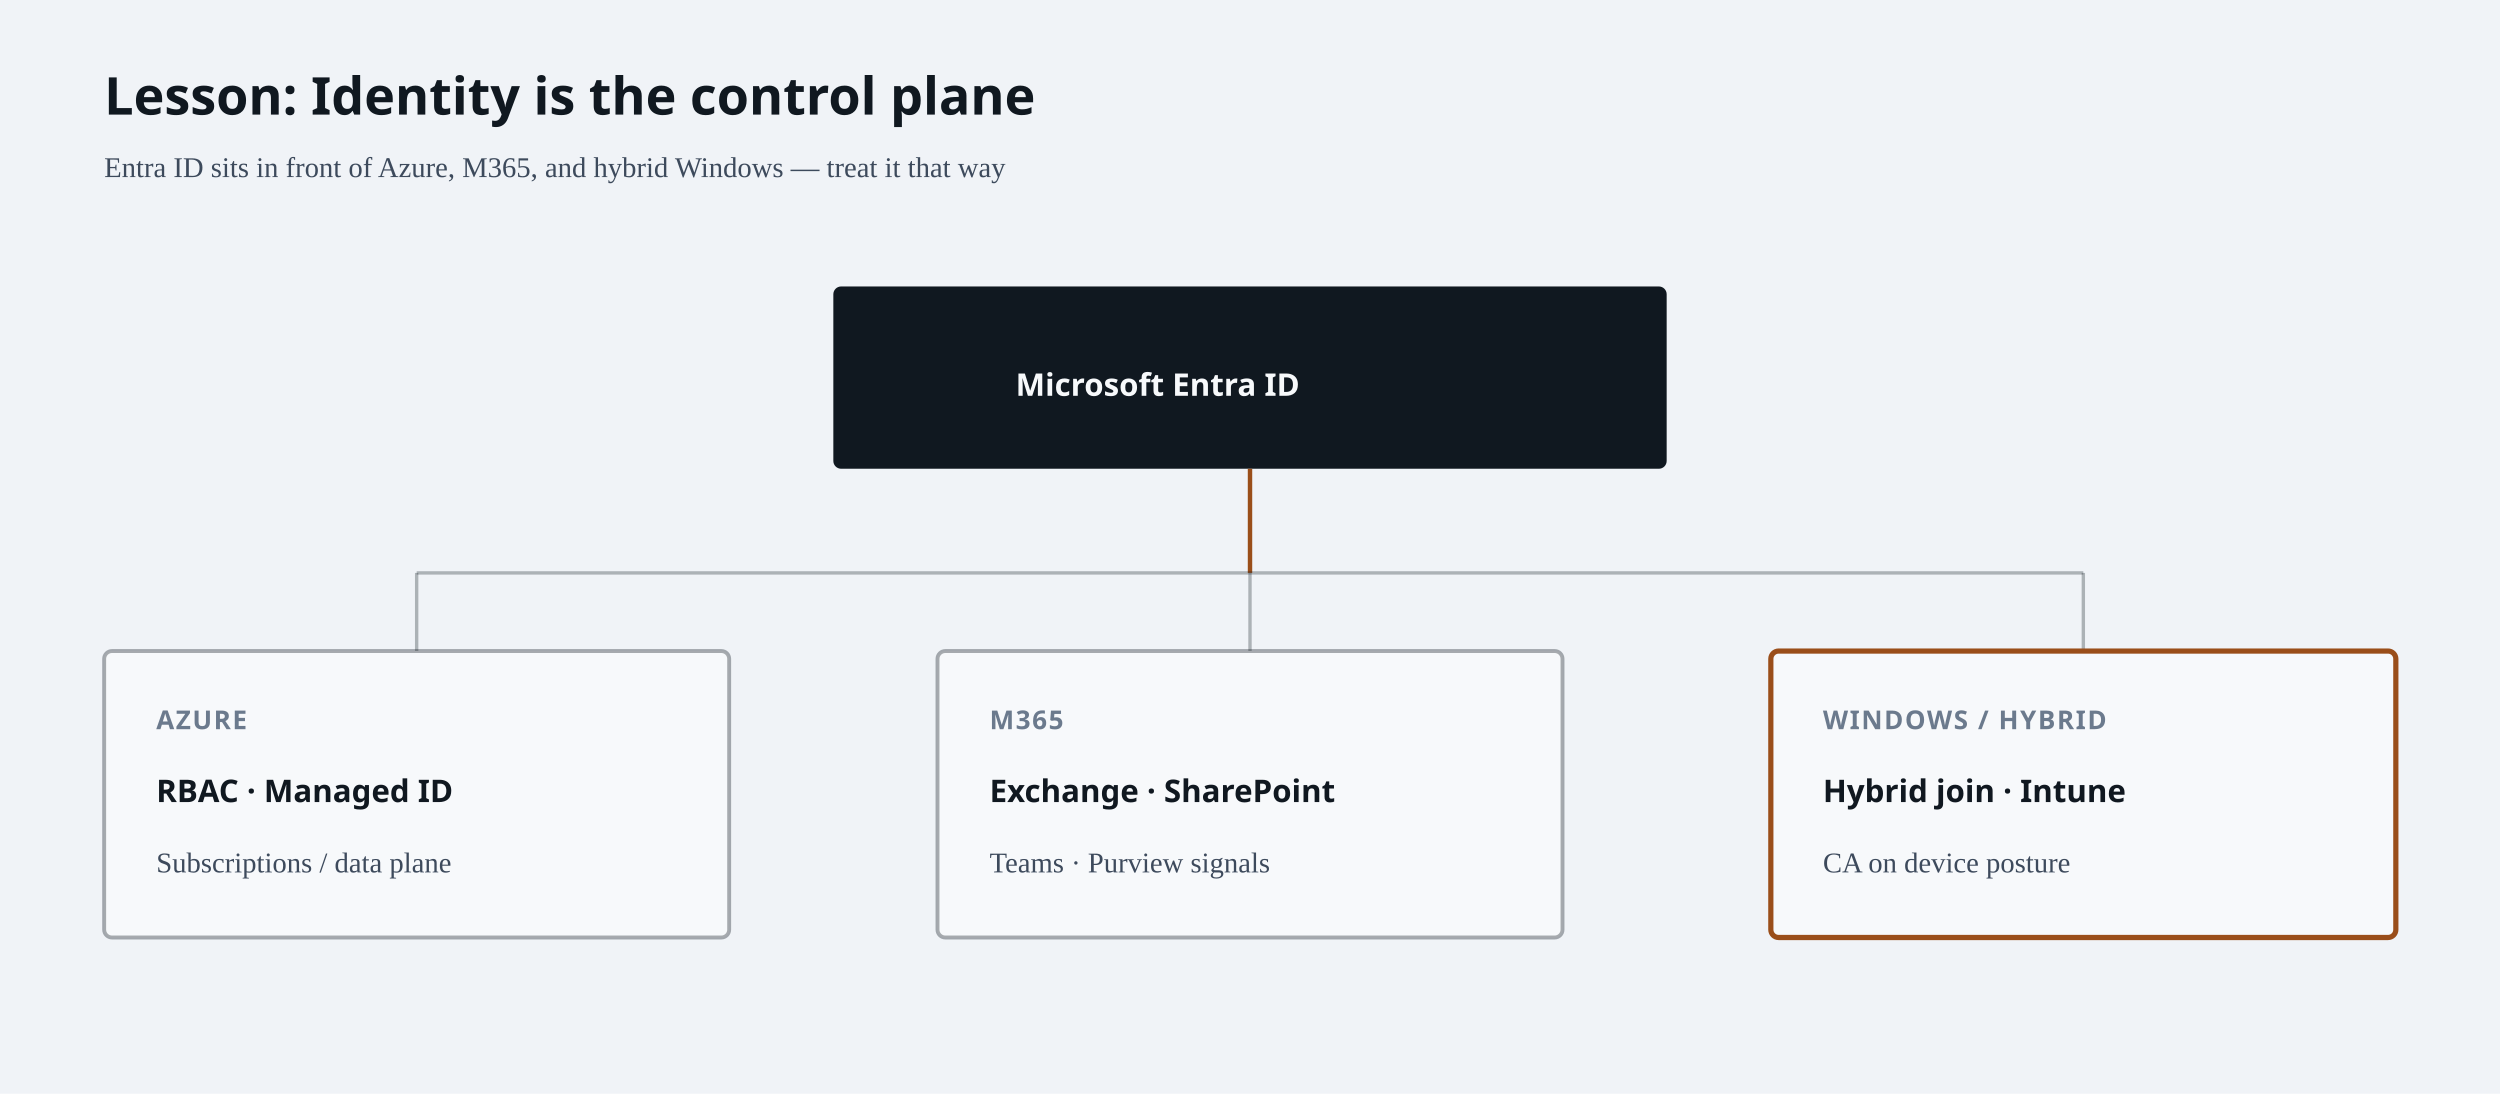
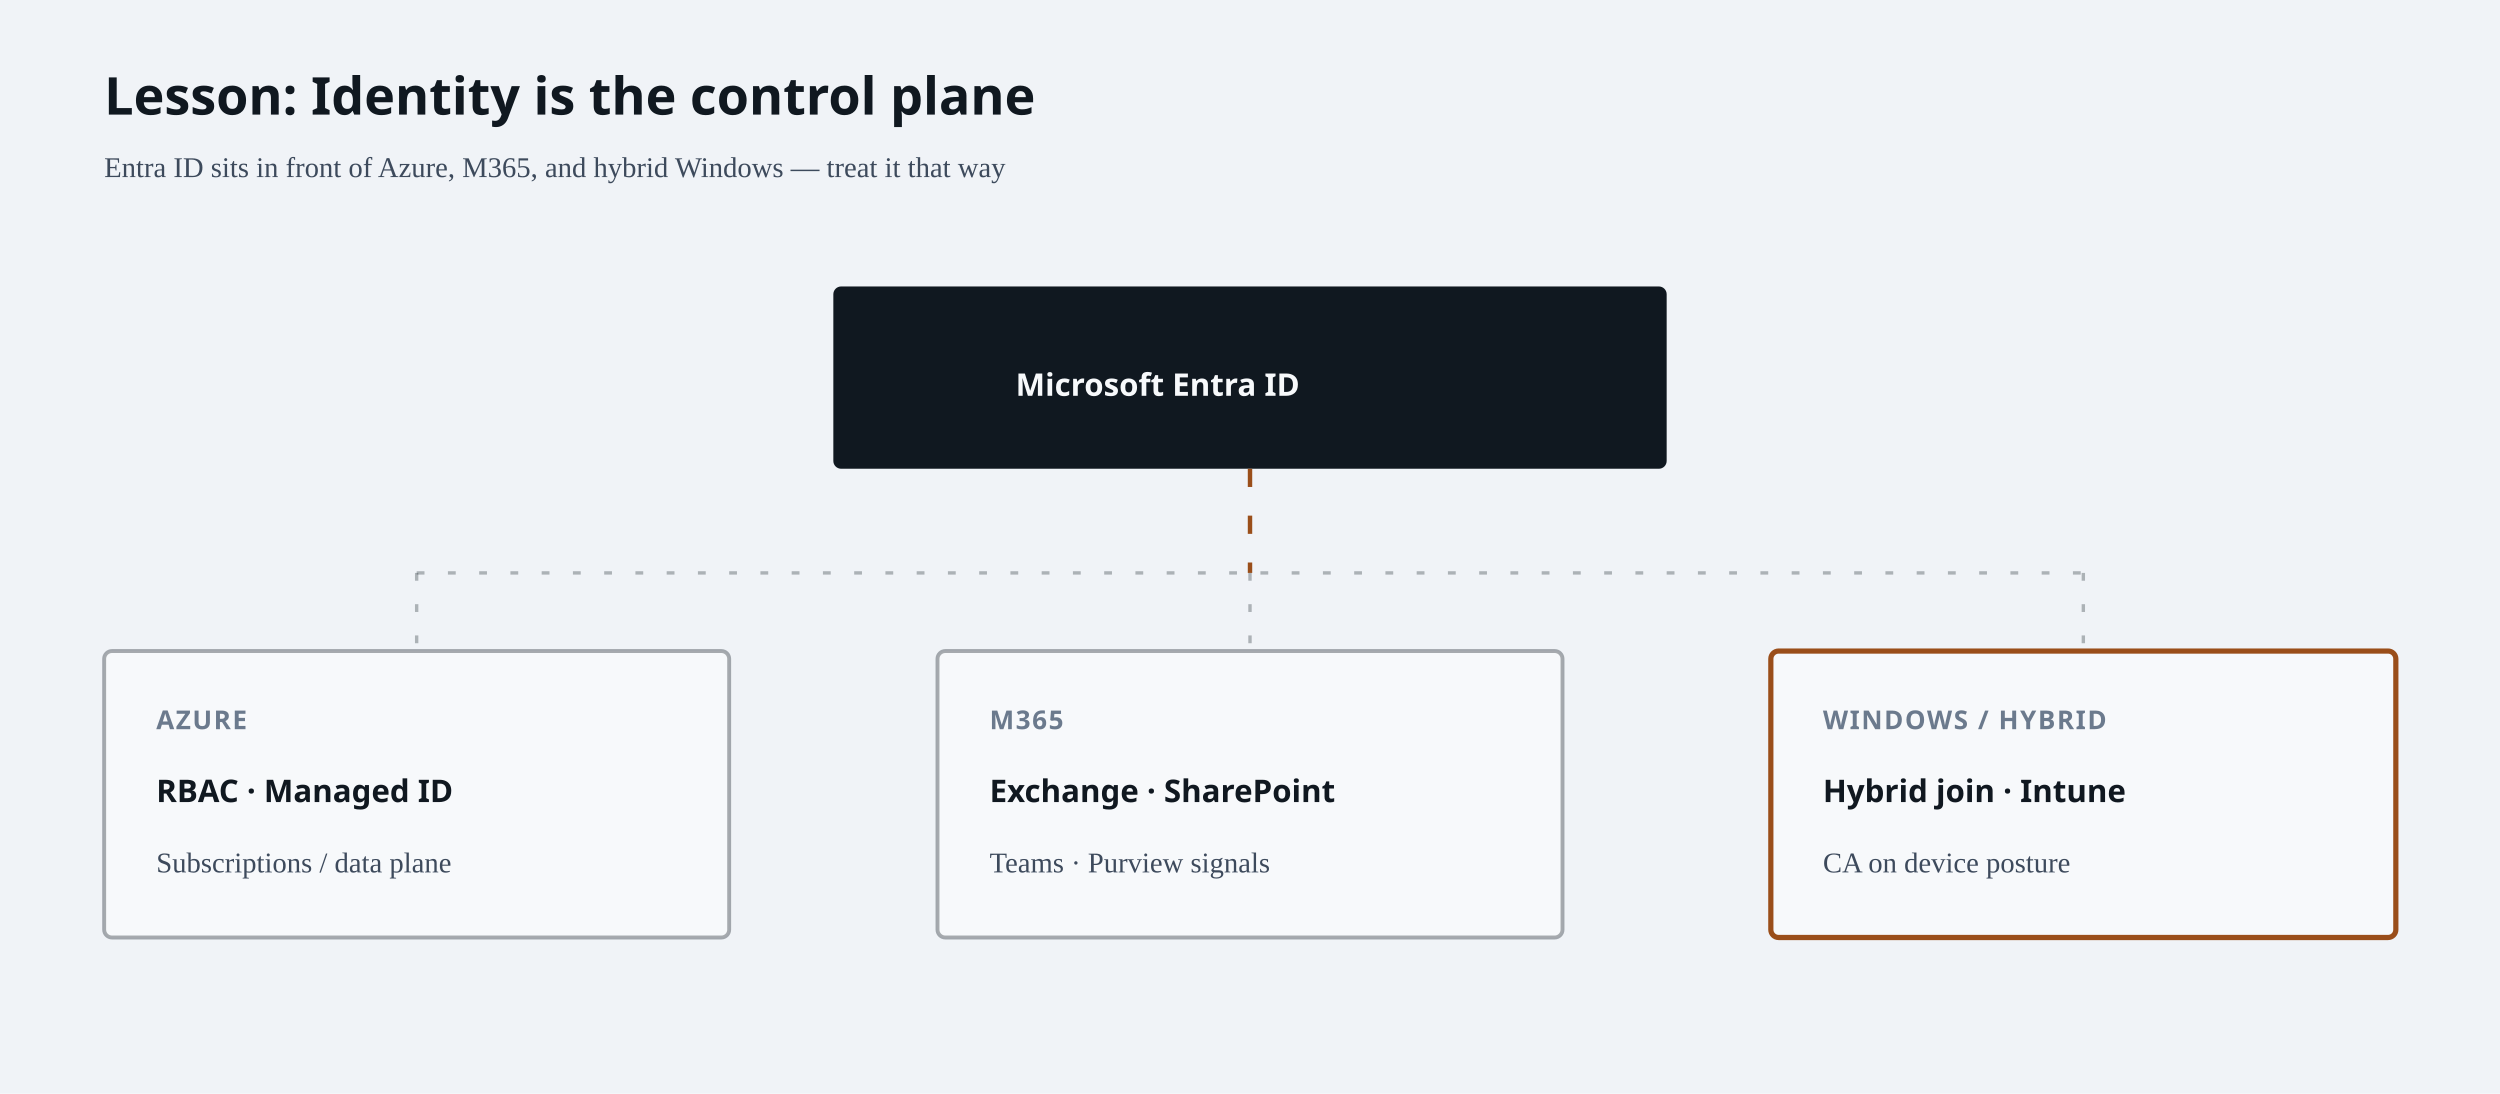
<svg xmlns="http://www.w3.org/2000/svg" width="960" height="420" viewBox="0 0 960 420" role="img" aria-labelledby="title">
  <style>
  .bg { fill: #f0f3f7; }
  .panel { fill: #f7f9fb; stroke: #101820; stroke-width: 1.5; stroke-opacity: 0.35; }
  .panel-accent { fill: #f7f9fb; stroke: #9a4e1a; stroke-width: 2; }
  .panel-ink { fill: #101820; }
  .title { font-family: Syne, Avenir Next, Segoe UI, sans-serif; font-size: 20px; font-weight: 700; fill: #101820; }
  .label { font-family: Syne, Avenir Next, Segoe UI, sans-serif; font-size: 12px; font-weight: 700; fill: #101820; }
  .label-inv { font-family: Syne, Avenir Next, Segoe UI, sans-serif; font-size: 12px; font-weight: 700; fill: #f7f9fb; }
  .sub { font-family: Source Serif 4, Georgia, serif; font-size: 11px; fill: #3d4a5c; }
  .tiny { font-family: Syne, Avenir Next, Segoe UI, sans-serif; font-size: 10px; font-weight: 600; fill: #6b7a8d; letter-spacing: 0.06em; }
  .wire { fill: none; stroke: #101820; stroke-width: 1.3; stroke-opacity: 0.3; }
  .wire-accent { fill: none; stroke: #9a4e1a; stroke-width: 1.7; }
+ 
+   .wire-accent, .flow {
+     stroke-dasharray: 7 11;
+     animation: viz-flow 2.8s linear infinite;
+   }
+   .wire {
+     stroke-dasharray: 3 9;
+     animation: viz-flow 9s linear infinite;
+   }
+   .panel-accent, .dot, .node-pulse {
+     animation: viz-pulse 3.2s ease-in-out infinite;
+   }
+   @keyframes viz-flow {
+     to { stroke-dashoffset: -72; }
+   }
+   @keyframes viz-pulse {
+     0%, 100% { opacity: 1; }
+     50% { opacity: 0.55; }
+   }
+   @media (prefers-reduced-motion: reduce) {
+     .wire-accent, .flow, .wire, .panel-accent, .dot, .node-pulse { animation: none; }
+   }
+ 
</style>
  <rect class="bg" width="960" height="420" />
  <text class="title" x="40" y="44">Lesson: Identity is the control plane</text>
  <text class="sub" x="40" y="68">Entra ID sits in front of Azure, M365, and hybrid Windows — treat it that way</text>
  <rect class="panel-ink" x="320" y="110" width="320" height="70" rx="3" />
  <text class="label-inv" x="390" y="152">Microsoft Entra ID</text>
-   <path class="wire-accent" d="M480 180 V220" />
+   <path class="wire-accent" d="M480 180 V220">
+     <animate attributeName="stroke-dashoffset" values="0;-72" dur="2.8s" repeatCount="indefinite" />
+   </path>
  <path class="wire" d="M160 220 H800" />
  <path class="wire" d="M160 220 V250" />
  <path class="wire" d="M480 220 V250" />
  <path class="wire" d="M800 220 V250" />
  <rect class="panel" x="40" y="250" width="240" height="110" rx="3" />
  <text class="tiny" x="60" y="280">AZURE</text>
  <text class="label" x="60" y="308">RBAC · Managed ID</text>
  <text class="sub" x="60" y="335">Subscriptions / data plane</text>
  <rect class="panel" x="360" y="250" width="240" height="110" rx="3" />
  <text class="tiny" x="380" y="280">M365</text>
  <text class="label" x="380" y="308">Exchange · SharePoint</text>
  <text class="sub" x="380" y="335">Teams · Purview signals</text>
  <rect class="panel-accent" x="680" y="250" width="240" height="110" rx="3" />
  <text class="tiny" x="700" y="280">WINDOWS / HYBRID</text>
  <text class="label" x="700" y="308">Hybrid join · Intune</text>
  <text class="sub" x="700" y="335">CA on device posture</text>
</svg>
